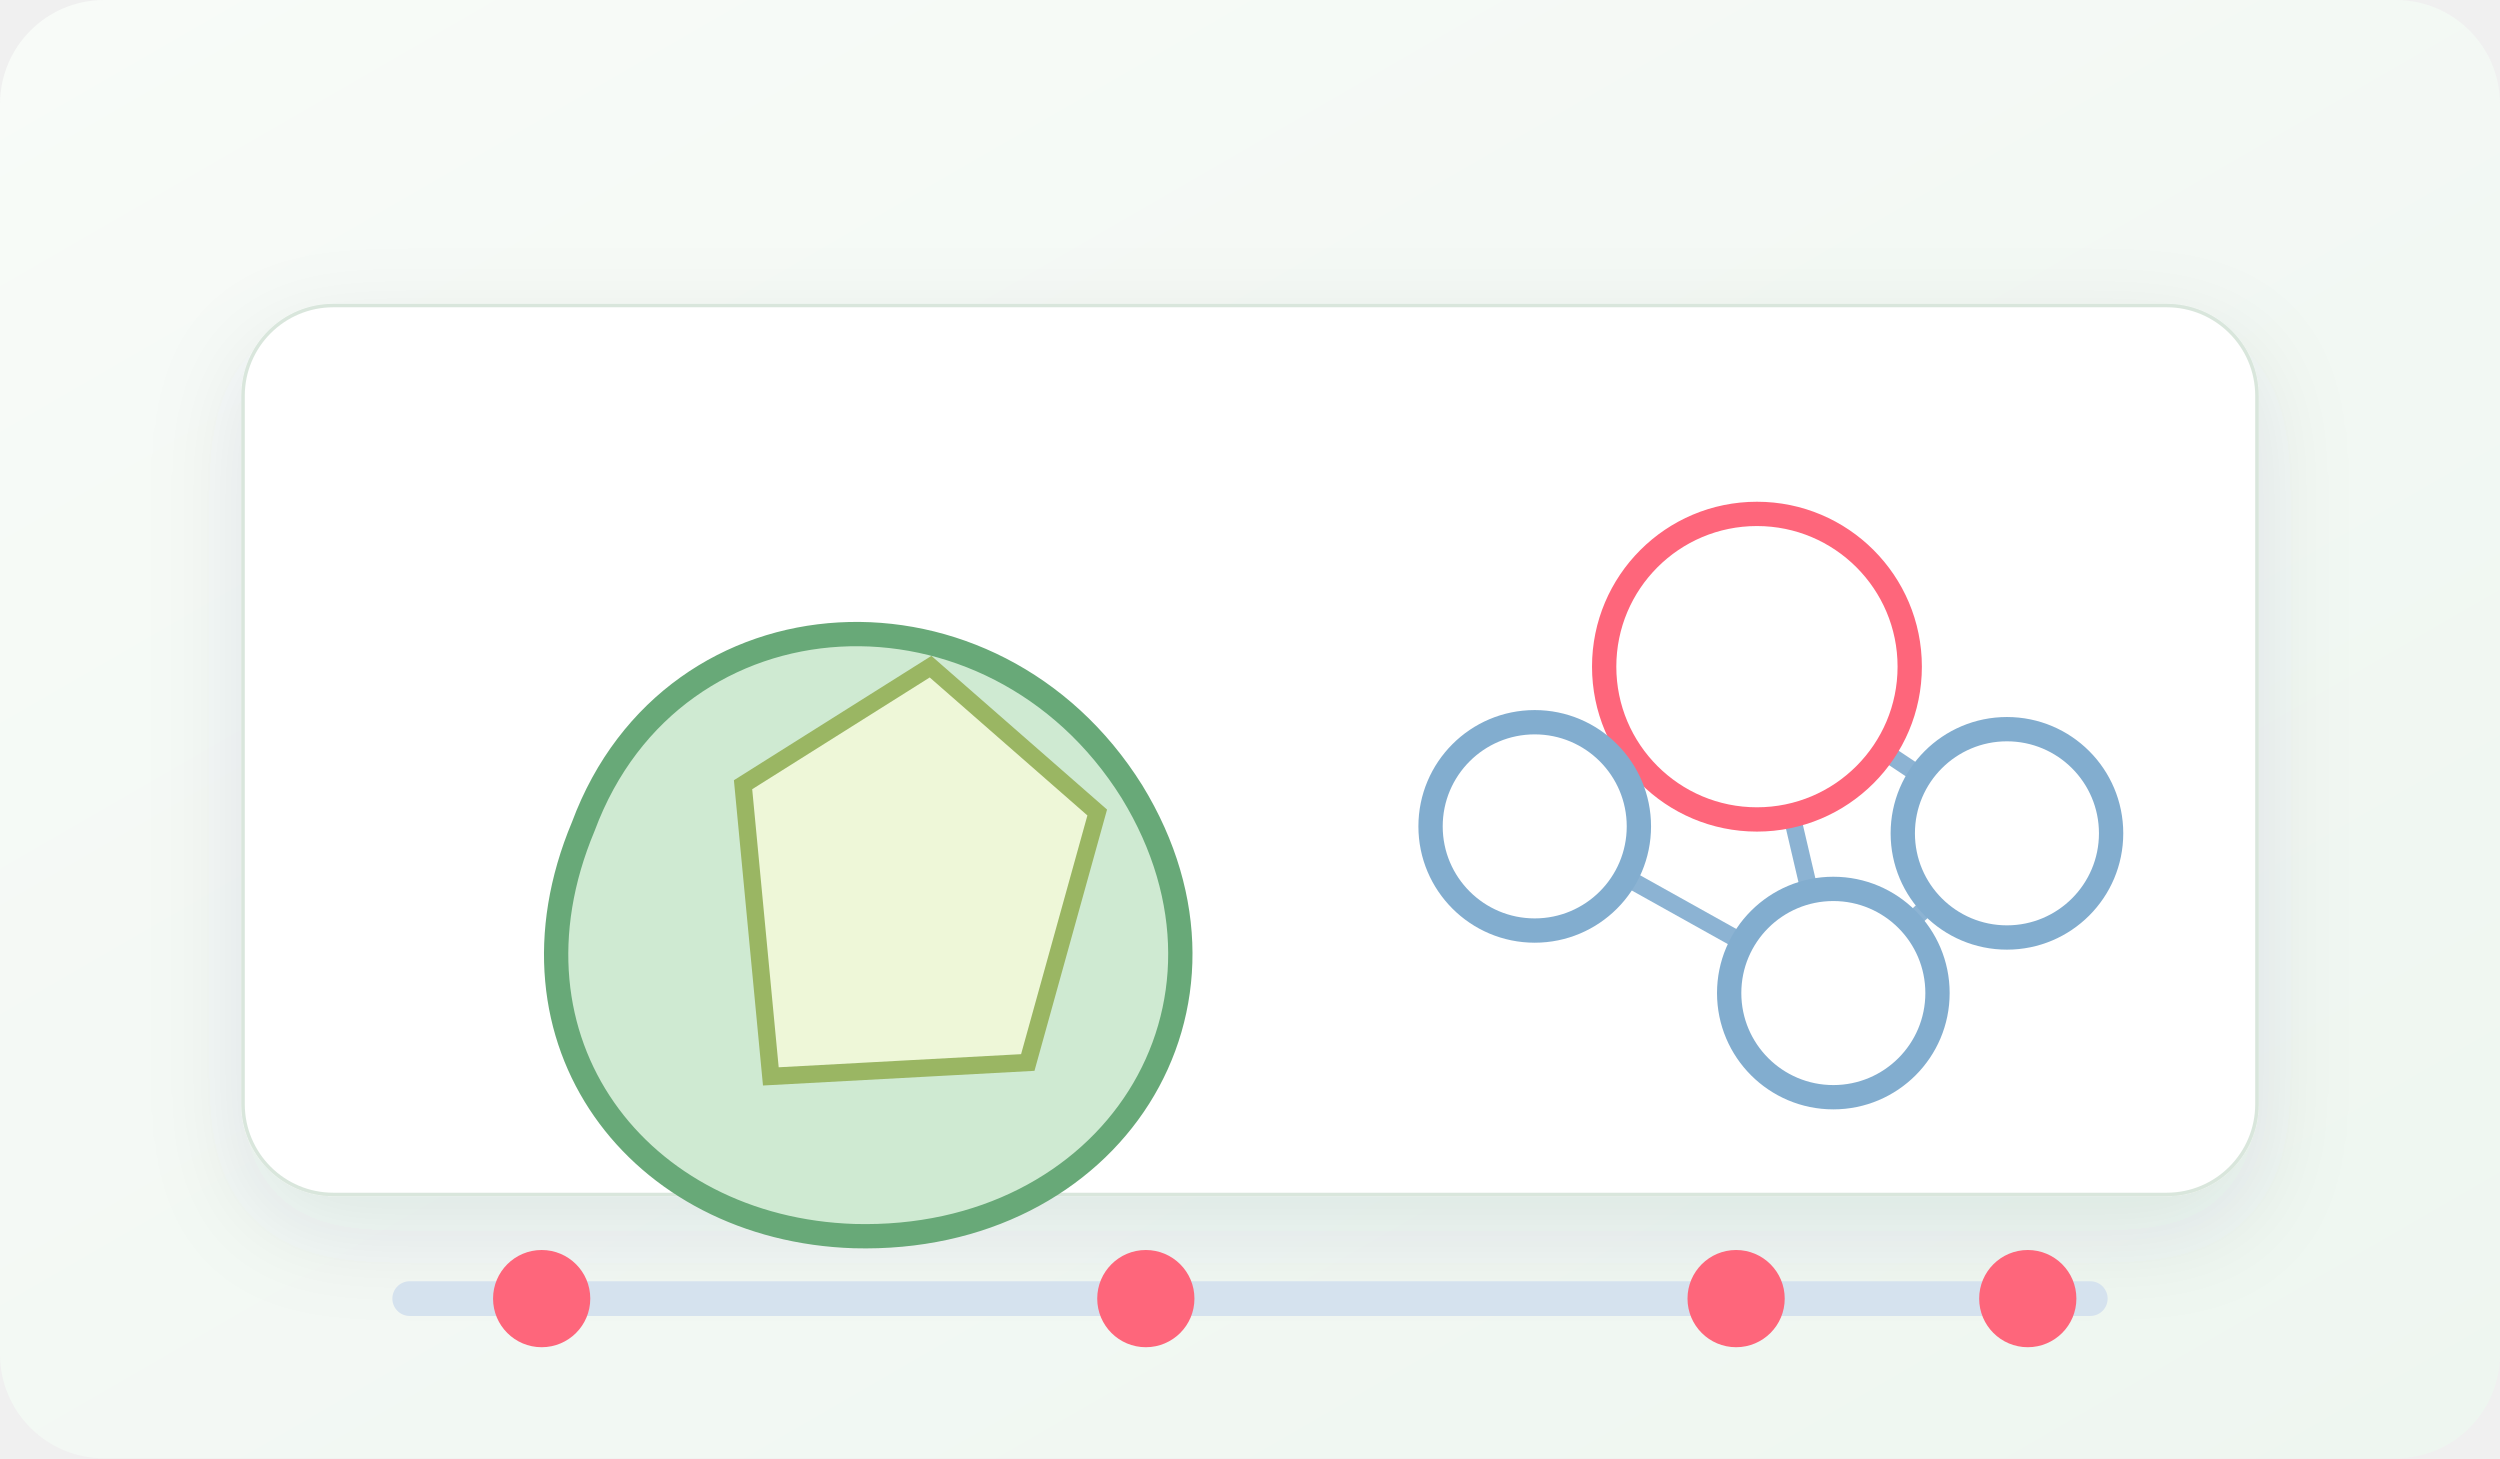
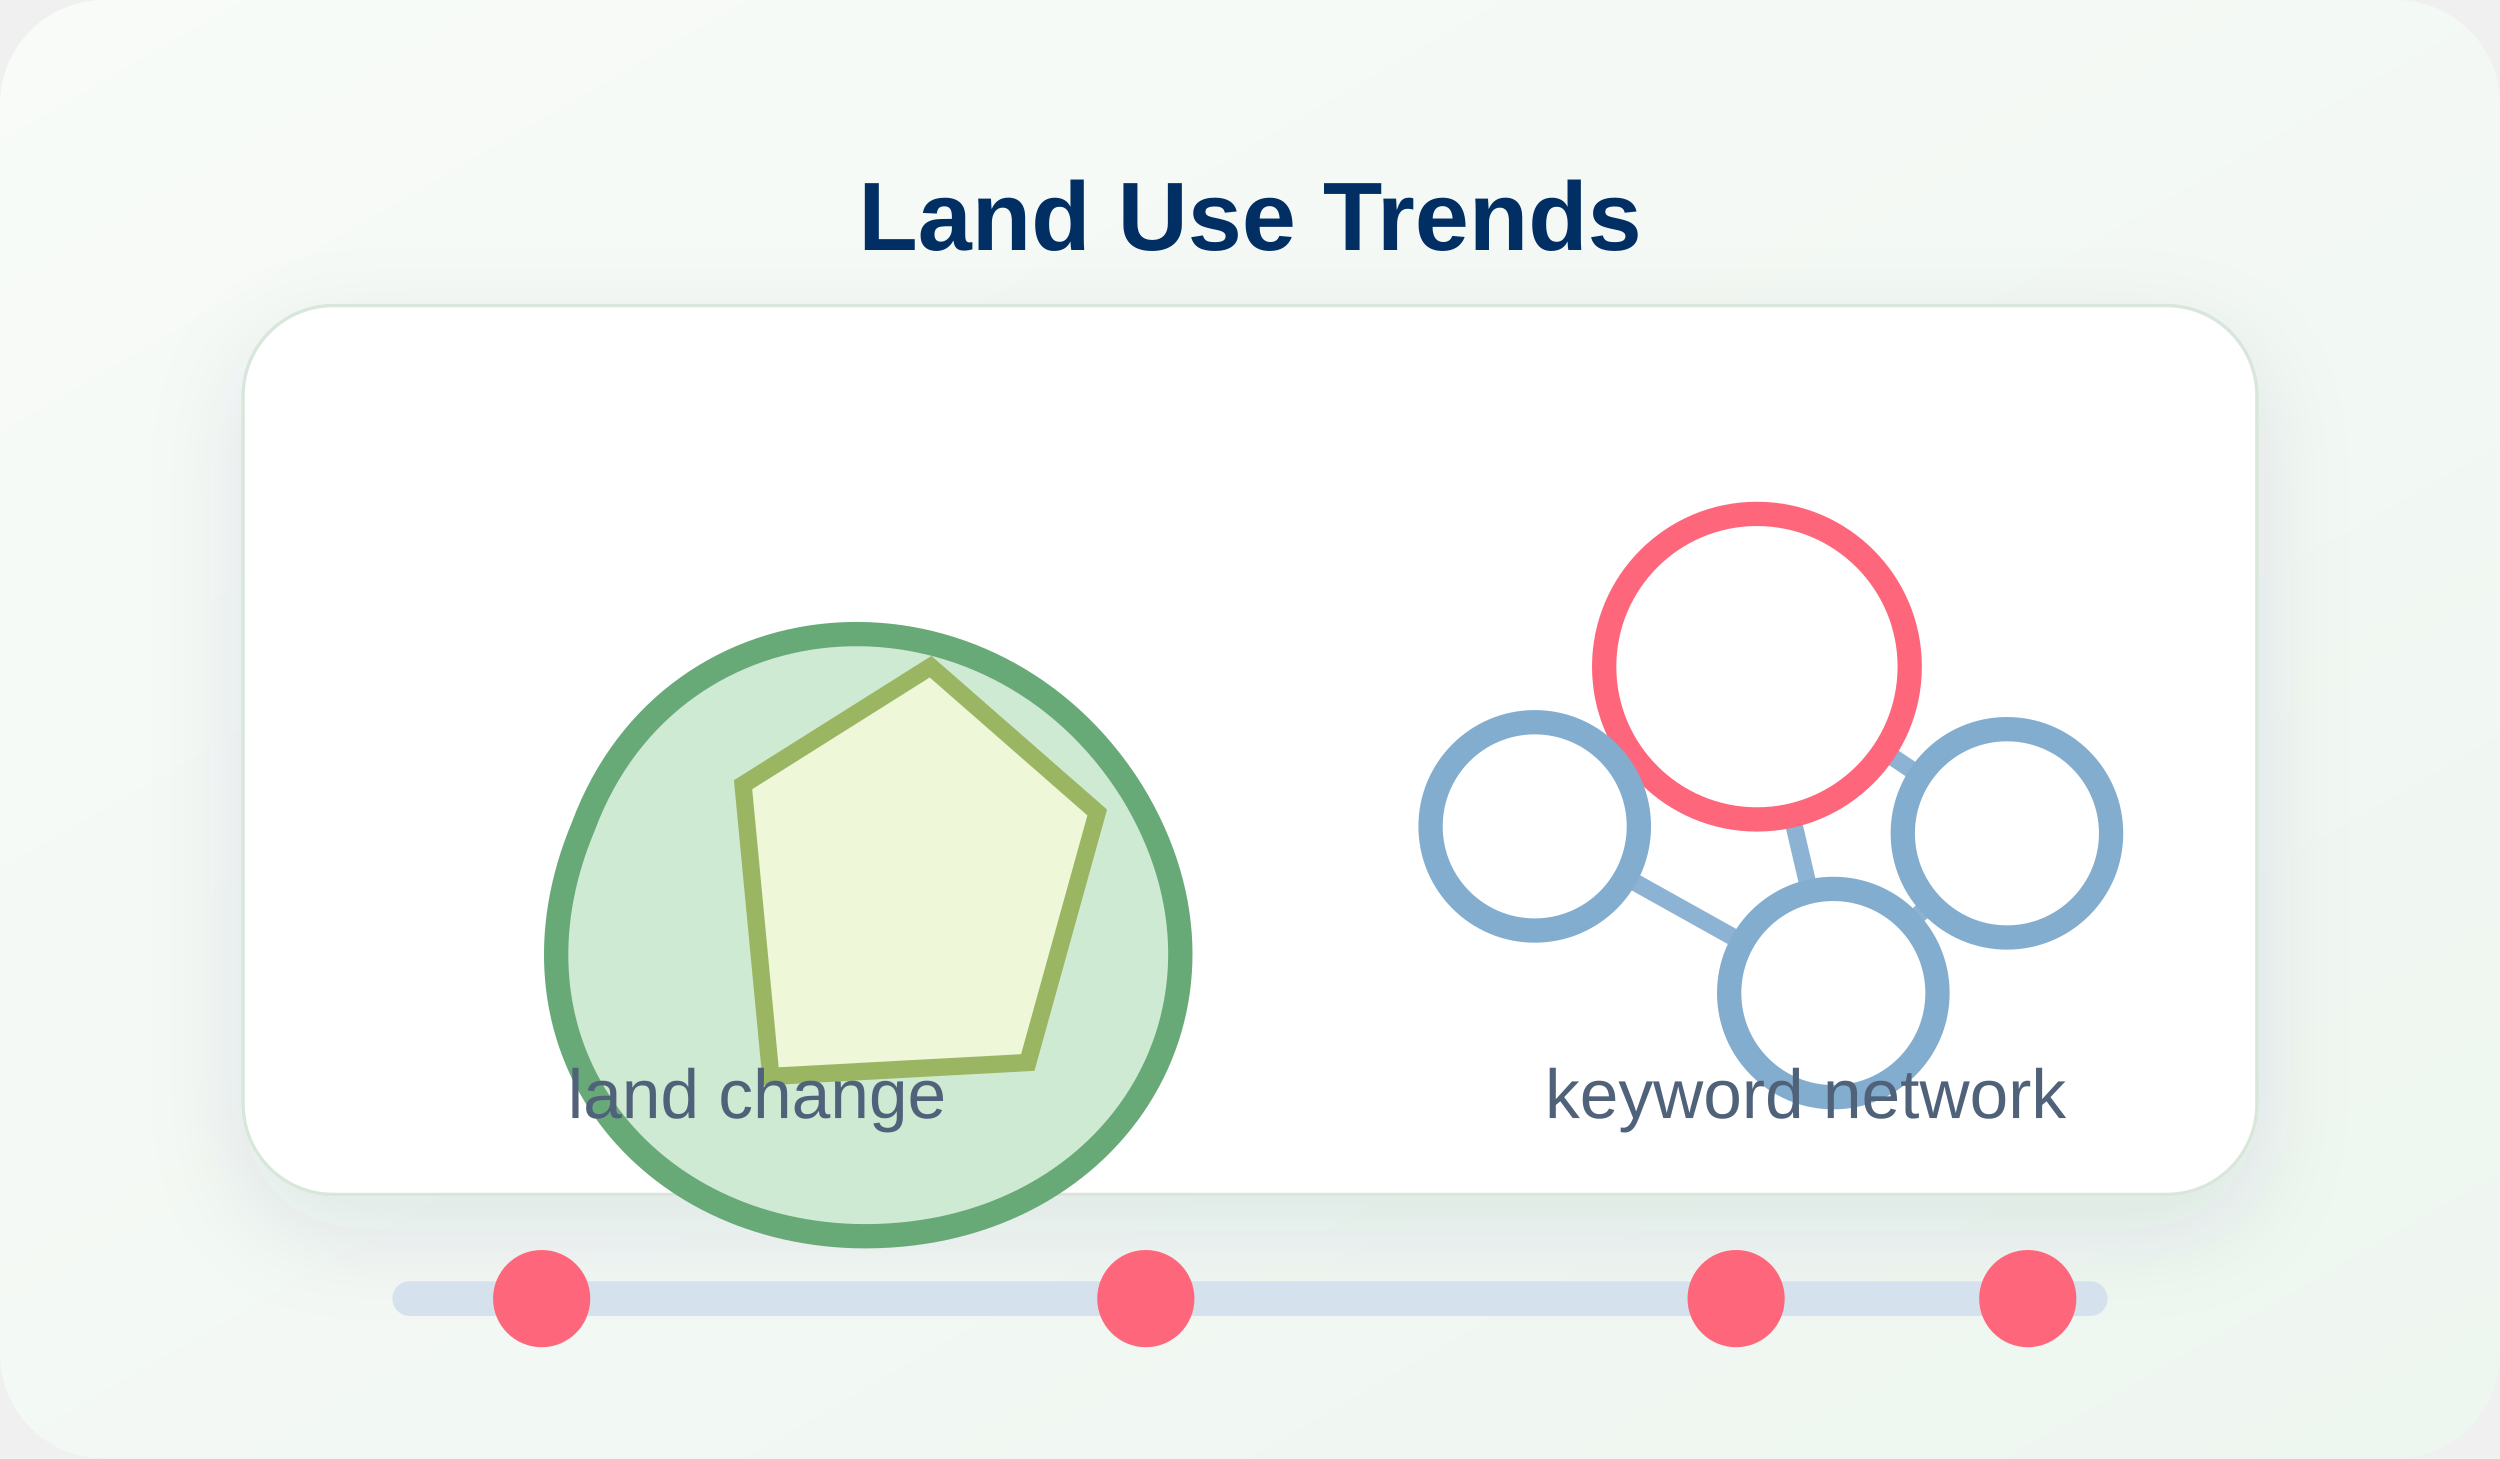
<svg xmlns="http://www.w3.org/2000/svg" viewBox="0 0 720 420" role="img" aria-labelledby="title desc">
  <defs>
    <linearGradient id="bg" x1="0" y1="0" x2="1" y2="1">
      <stop offset="0" stop-color="#f8fbf8" />
      <stop offset="1" stop-color="#eef6f0" />
    </linearGradient>
    <filter id="soft" x="-20%" y="-20%" width="140%" height="140%">
      <feDropShadow dx="0" dy="10" stdDeviation="14" flood-color="#012f63" flood-opacity=".09" />
    </filter>
  </defs>
  <rect width="720" height="420" rx="30" fill="url(#bg)" />
  <rect x="70" y="88" width="580" height="256" rx="26" fill="#fff" stroke="#d9e6dc" filter="url(#soft)" />
  <g transform="translate(126 130)">
    <path d="M42 108 C68 38, 160 34, 200 98 C238 160, 194 228, 120 226 C58 224, 16 170, 42 108Z" fill="#cfead2" stroke="#68a978" stroke-width="7" />
    <path d="M88 96 L142 62 L190 104 L170 176 L96 180 Z" fill="#eef7d8" stroke="#9ab663" stroke-width="5" />
  </g>
  <g transform="translate(420 120)">
    <g stroke="#82adcf" stroke-width="5" opacity=".92">
      <line x1="86" y1="72" x2="22" y2="118" />
      <line x1="86" y1="72" x2="158" y2="120" />
      <line x1="86" y1="72" x2="108" y2="166" />
      <line x1="22" y1="118" x2="108" y2="166" />
      <line x1="158" y1="120" x2="108" y2="166" />
    </g>
    <g fill="#fff" stroke-width="7">
      <circle cx="86" cy="72" r="44" stroke="#fe667b" />
      <circle cx="22" cy="118" r="30" stroke="#82adcf" />
      <circle cx="158" cy="120" r="30" stroke="#82adcf" />
      <circle cx="108" cy="166" r="30" stroke="#82adcf" />
    </g>
  </g>
  <path d="M118 374 H602" stroke="#d5e2ee" stroke-width="10" stroke-linecap="round" />
  <g fill="#fe667b">
    <circle cx="156" cy="374" r="14" />
    <circle cx="330" cy="374" r="14" />
    <circle cx="500" cy="374" r="14" />
    <circle cx="584" cy="374" r="14" />
  </g>
+   <text x="360" y="72" text-anchor="middle" fill="#012f63" font-family="Arial, sans-serif" font-size="28" font-weight="700">Land Use Trends</text>
+   <text x="218" y="322" text-anchor="middle" fill="#50627a" font-family="Arial, sans-serif" font-size="20">land change</text>
+   <text x="520" y="322" text-anchor="middle" fill="#50627a" font-family="Arial, sans-serif" font-size="20">keyword network</text>
</svg>
